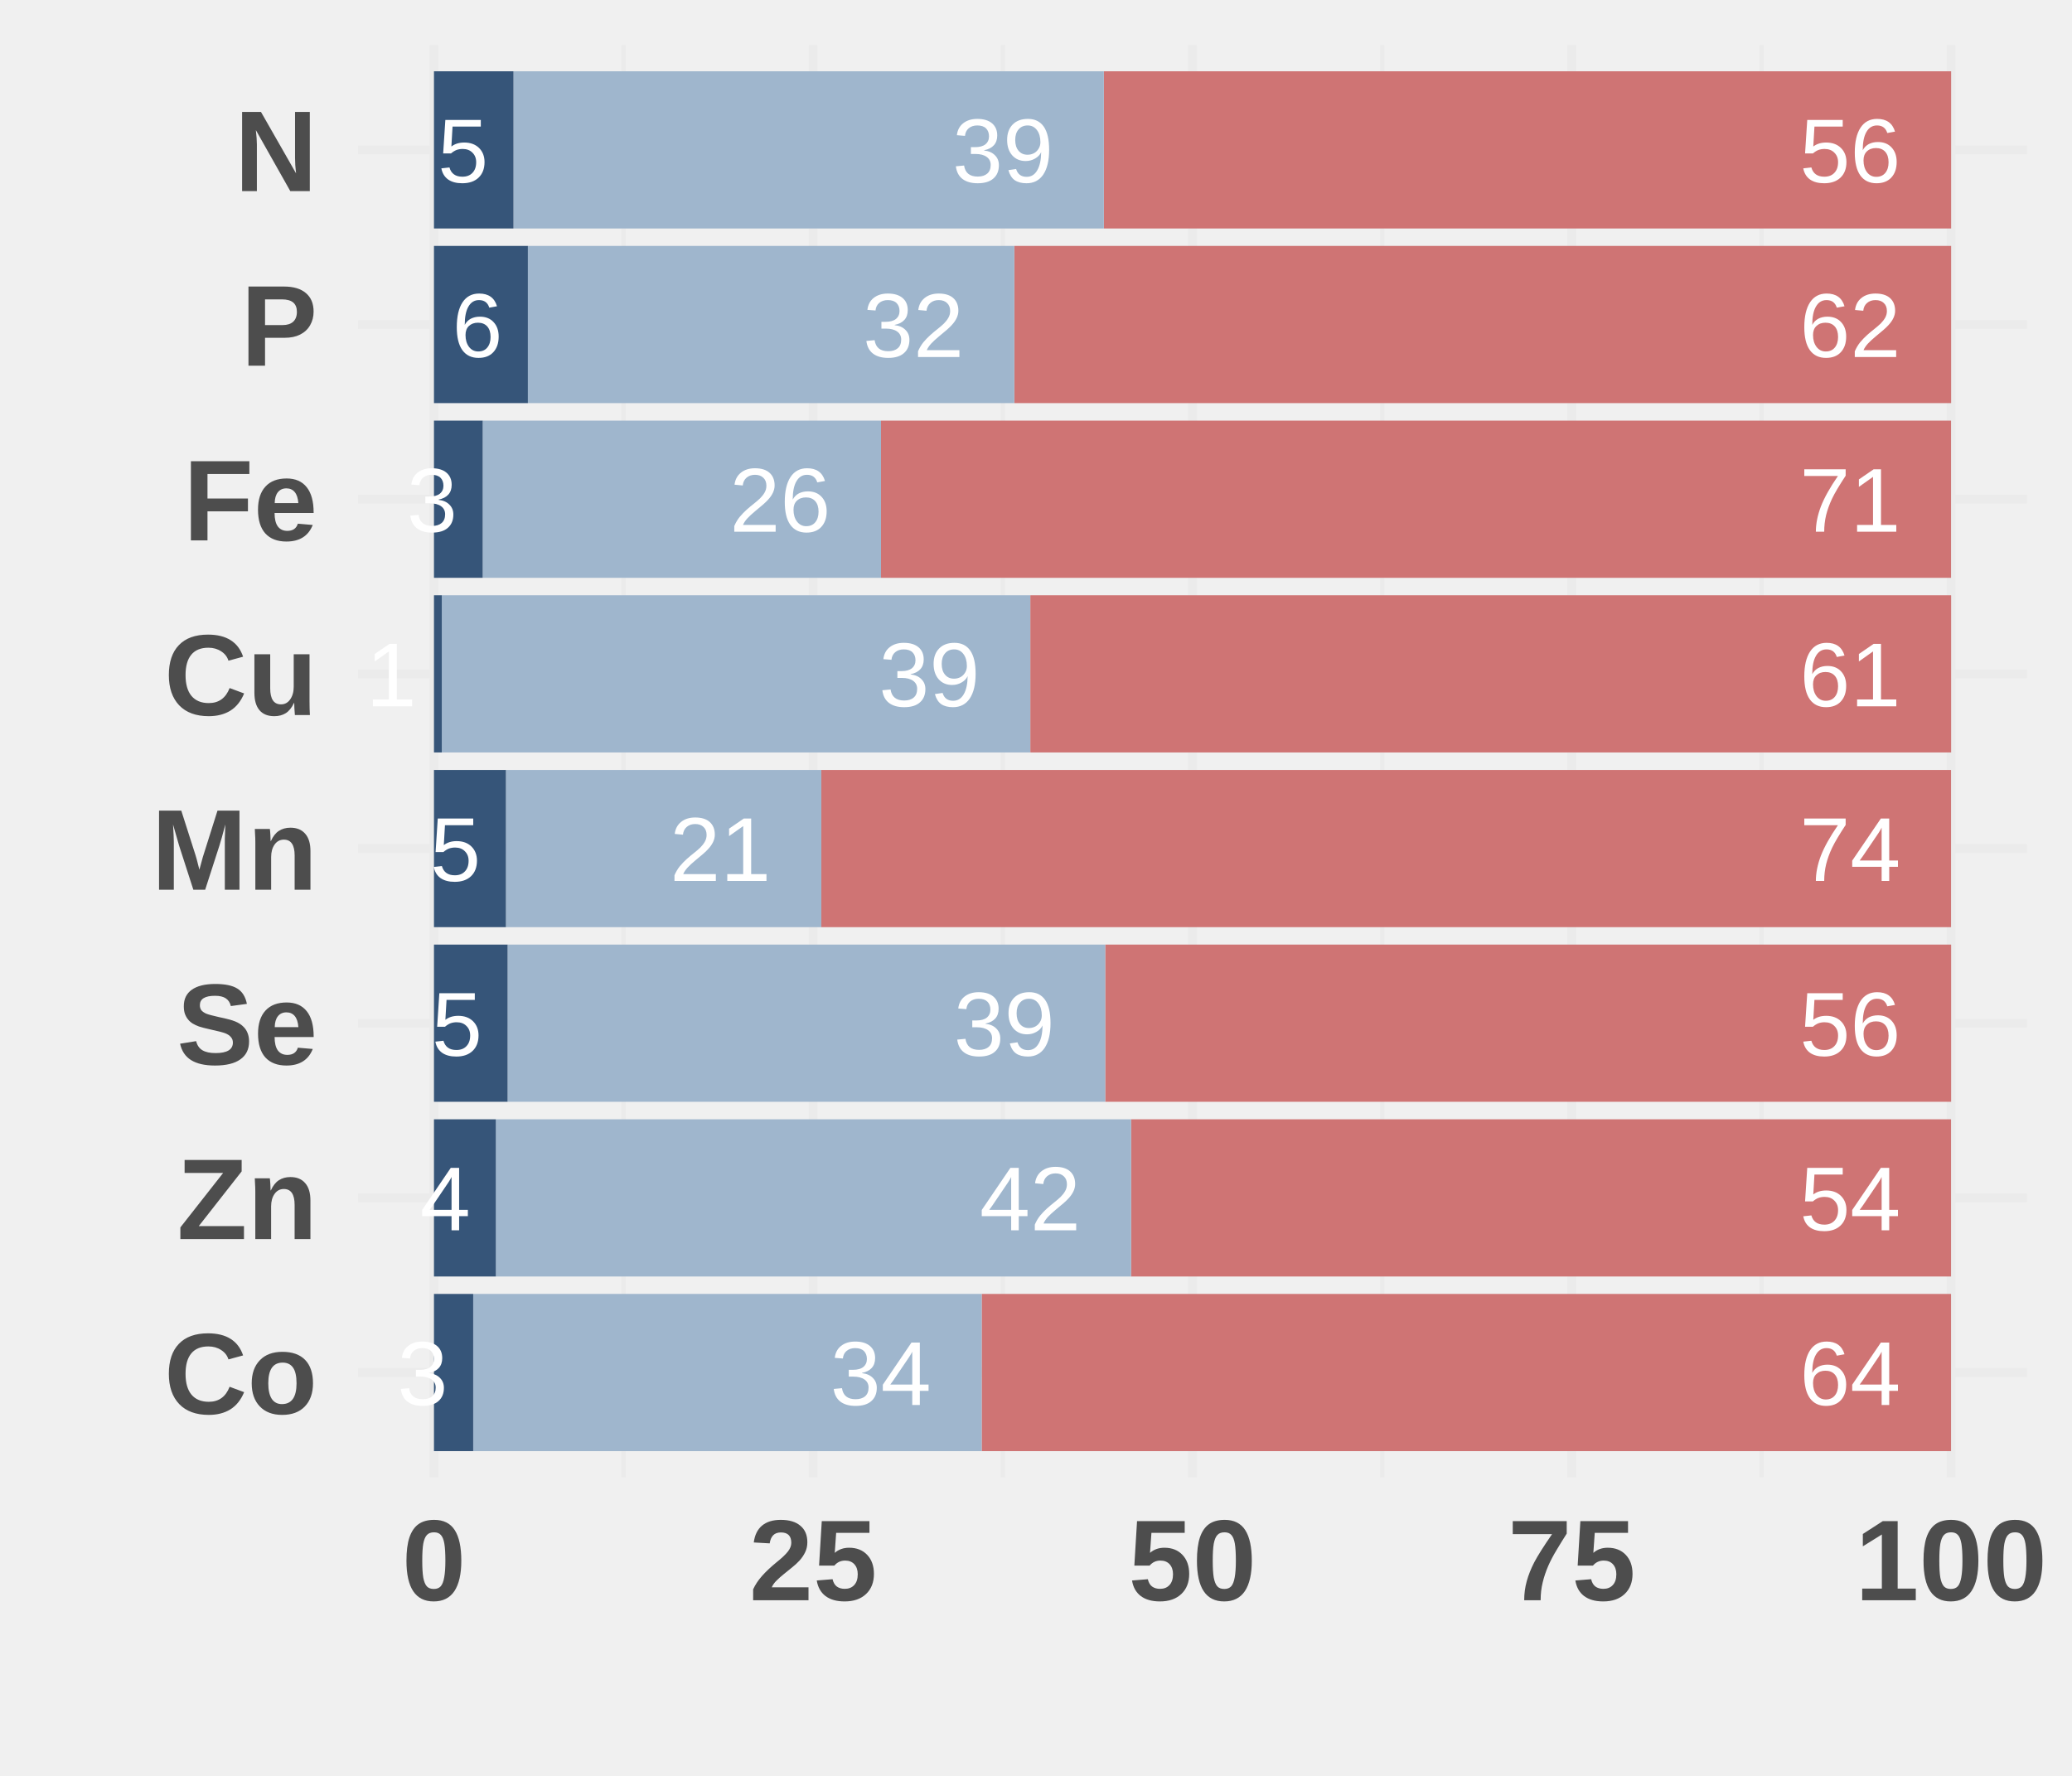
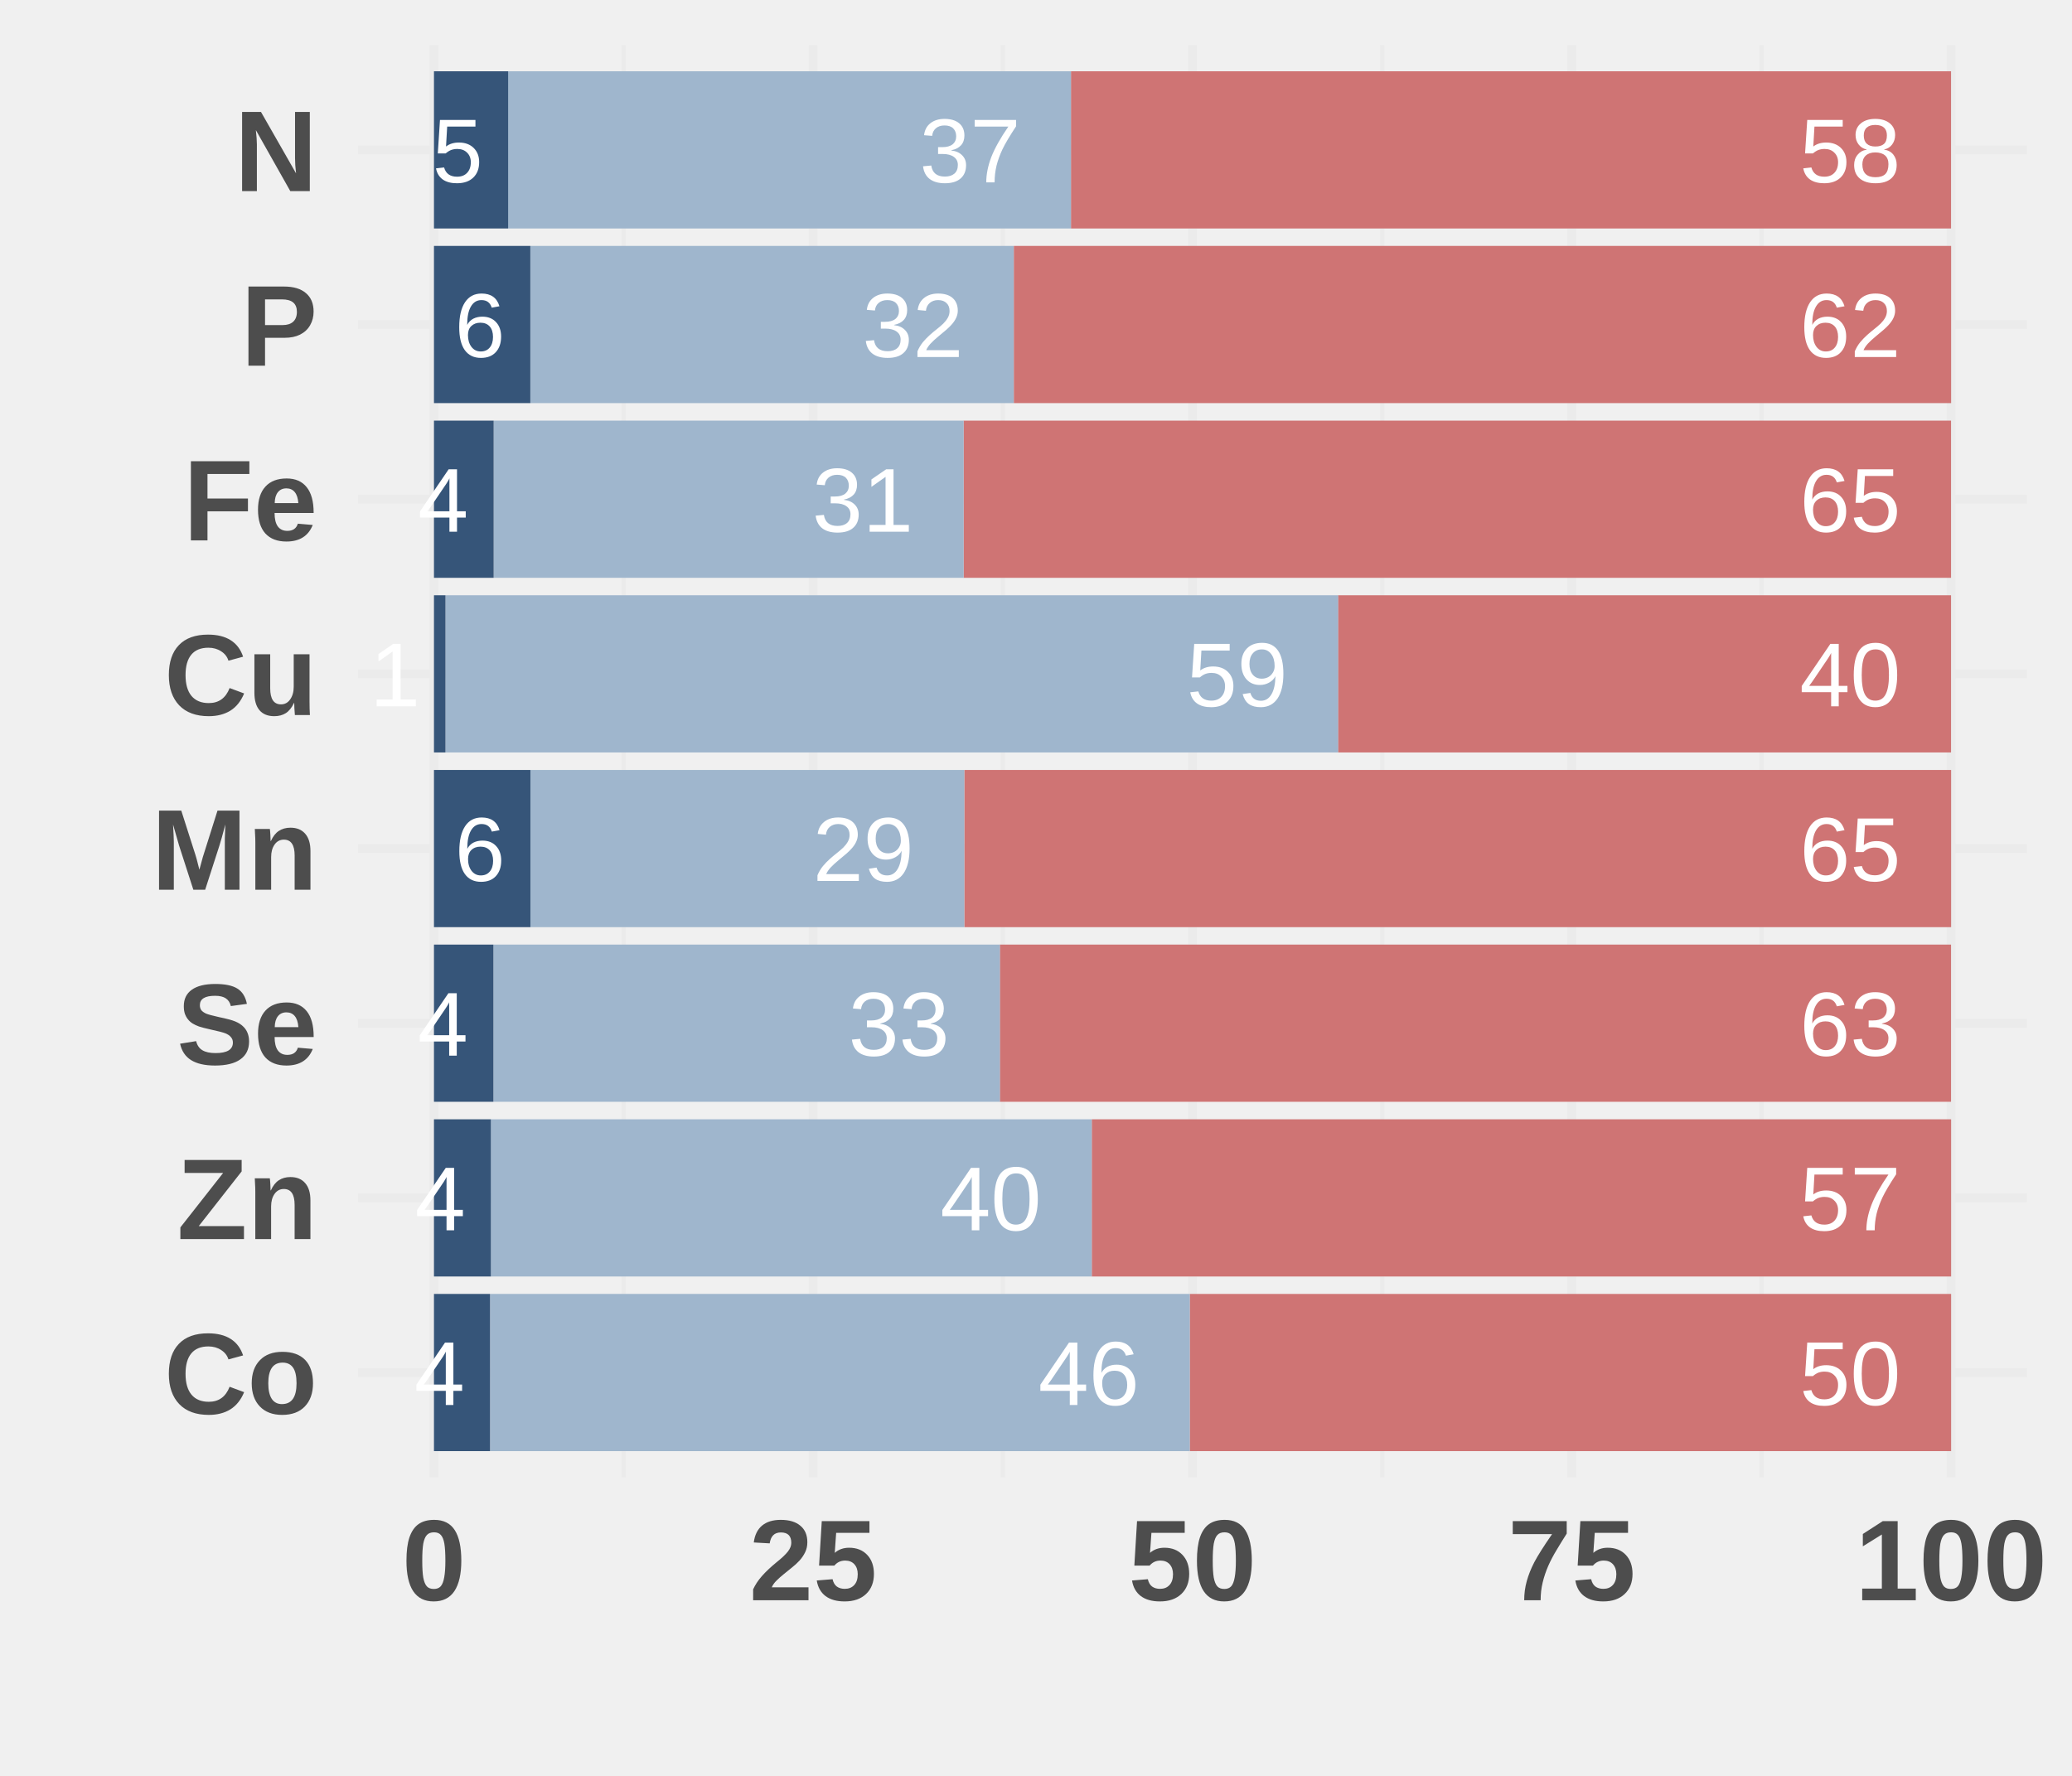
<svg xmlns="http://www.w3.org/2000/svg" class="svglite" width="252.00pt" height="216.00pt" viewBox="0 0 252.00 216.00">
  <defs>
    <style type="text/css">
    .svglite line, .svglite polyline, .svglite polygon, .svglite path, .svglite rect, .svglite circle {
      fill: none;
      stroke: #000000;
      stroke-linecap: round;
      stroke-linejoin: round;
      stroke-miterlimit: 10.00;
    }
    .svglite text {
      white-space: pre;
    }
  </style>
  </defs>
  <rect width="100%" height="100%" style="stroke: none; fill: none;" />
  <defs>
    <clipPath id="cpMC4wMHwyNTIuMDB8MC4wMHwyMTYuMDA=">
      <rect x="0.00" y="0.00" width="252.00" height="216.00" />
    </clipPath>
  </defs>
  <g clip-path="url(#cpMC4wMHwyNTIuMDB8MC4wMHwyMTYuMDA=)">
</g>
  <defs>
    <clipPath id="cpNDMuNTV8MjQ2LjUyfDUuNDh8MTc5LjY5">
      <rect x="43.55" y="5.48" width="202.97" height="174.21" />
    </clipPath>
  </defs>
  <g clip-path="url(#cpNDMuNTV8MjQ2LjUyfDUuNDh8MTc5LjY5)">
    <polyline points="75.84,179.69 75.84,5.48 " style="stroke-width: 0.53; stroke: #EBEBEB; stroke-linecap: butt;" />
    <polyline points="121.97,179.69 121.97,5.48 " style="stroke-width: 0.53; stroke: #EBEBEB; stroke-linecap: butt;" />
    <polyline points="168.10,179.69 168.10,5.48 " style="stroke-width: 0.53; stroke: #EBEBEB; stroke-linecap: butt;" />
    <polyline points="214.23,179.69 214.23,5.48 " style="stroke-width: 0.53; stroke: #EBEBEB; stroke-linecap: butt;" />
    <polyline points="43.55,166.94 246.52,166.94 " style="stroke-width: 1.07; stroke: #EBEBEB; stroke-linecap: butt;" />
    <polyline points="43.55,145.70 246.52,145.70 " style="stroke-width: 1.07; stroke: #EBEBEB; stroke-linecap: butt;" />
    <polyline points="43.55,124.45 246.52,124.45 " style="stroke-width: 1.07; stroke: #EBEBEB; stroke-linecap: butt;" />
    <polyline points="43.55,103.21 246.52,103.21 " style="stroke-width: 1.07; stroke: #EBEBEB; stroke-linecap: butt;" />
    <polyline points="43.55,81.96 246.52,81.96 " style="stroke-width: 1.07; stroke: #EBEBEB; stroke-linecap: butt;" />
    <polyline points="43.55,60.72 246.52,60.72 " style="stroke-width: 1.07; stroke: #EBEBEB; stroke-linecap: butt;" />
    <polyline points="43.55,39.47 246.52,39.47 " style="stroke-width: 1.07; stroke: #EBEBEB; stroke-linecap: butt;" />
    <polyline points="43.55,18.23 246.52,18.23 " style="stroke-width: 1.07; stroke: #EBEBEB; stroke-linecap: butt;" />
    <polyline points="52.78,179.69 52.78,5.48 " style="stroke-width: 1.07; stroke: #EBEBEB; stroke-linecap: butt;" />
    <polyline points="98.90,179.69 98.90,5.48 " style="stroke-width: 1.07; stroke: #EBEBEB; stroke-linecap: butt;" />
    <polyline points="145.03,179.69 145.03,5.48 " style="stroke-width: 1.07; stroke: #EBEBEB; stroke-linecap: butt;" />
    <polyline points="191.16,179.69 191.16,5.48 " style="stroke-width: 1.07; stroke: #EBEBEB; stroke-linecap: butt;" />
    <polyline points="237.29,179.69 237.29,5.48 " style="stroke-width: 1.07; stroke: #EBEBEB; stroke-linecap: butt;" />
-     <rect x="134.25" y="8.67" width="103.05" height="19.12" style="stroke-width: 1.07; stroke: none; stroke-linecap: square; stroke-linejoin: miter; fill: #CF7474;" />
-     <rect x="123.37" y="29.91" width="113.93" height="19.12" style="stroke-width: 1.07; stroke: none; stroke-linecap: square; stroke-linejoin: miter; fill: #CF7474;" />
-     <rect x="107.15" y="51.16" width="130.14" height="19.12" style="stroke-width: 1.07; stroke: none; stroke-linecap: square; stroke-linejoin: miter; fill: #CF7474;" />
-     <rect x="125.31" y="72.40" width="111.99" height="19.12" style="stroke-width: 1.07; stroke: none; stroke-linecap: square; stroke-linejoin: miter; fill: #CF7474;" />
-     <rect x="99.88" y="93.65" width="137.41" height="19.12" style="stroke-width: 1.07; stroke: none; stroke-linecap: square; stroke-linejoin: miter; fill: #CF7474;" />
-     <rect x="134.42" y="114.89" width="102.88" height="19.12" style="stroke-width: 1.07; stroke: none; stroke-linecap: square; stroke-linejoin: miter; fill: #CF7474;" />
-     <rect x="137.56" y="136.14" width="99.73" height="19.12" style="stroke-width: 1.07; stroke: none; stroke-linecap: square; stroke-linejoin: miter; fill: #CF7474;" />
-     <rect x="119.39" y="157.38" width="117.90" height="19.12" style="stroke-width: 1.07; stroke: none; stroke-linecap: square; stroke-linejoin: miter; fill: #CF7474;" />
-     <rect x="62.45" y="8.67" width="71.80" height="19.12" style="stroke-width: 1.07; stroke: none; stroke-linecap: square; stroke-linejoin: miter; fill: #9FB6CD;" />
-     <rect x="64.19" y="29.91" width="59.17" height="19.12" style="stroke-width: 1.07; stroke: none; stroke-linecap: square; stroke-linejoin: miter; fill: #9FB6CD;" />
-     <rect x="58.69" y="51.16" width="48.46" height="19.12" style="stroke-width: 1.07; stroke: none; stroke-linecap: square; stroke-linejoin: miter; fill: #9FB6CD;" />
-     <rect x="53.72" y="72.40" width="71.58" height="19.12" style="stroke-width: 1.07; stroke: none; stroke-linecap: square; stroke-linejoin: miter; fill: #9FB6CD;" />
-     <rect x="61.53" y="93.65" width="38.36" height="19.12" style="stroke-width: 1.07; stroke: none; stroke-linecap: square; stroke-linejoin: miter; fill: #9FB6CD;" />
-     <rect x="61.72" y="114.89" width="72.70" height="19.12" style="stroke-width: 1.07; stroke: none; stroke-linecap: square; stroke-linejoin: miter; fill: #9FB6CD;" />
-     <rect x="60.29" y="136.14" width="77.27" height="19.12" style="stroke-width: 1.07; stroke: none; stroke-linecap: square; stroke-linejoin: miter; fill: #9FB6CD;" />
-     <rect x="57.54" y="157.38" width="61.85" height="19.12" style="stroke-width: 1.07; stroke: none; stroke-linecap: square; stroke-linejoin: miter; fill: #9FB6CD;" />
-     <rect x="52.78" y="8.67" width="9.67" height="19.12" style="stroke-width: 1.07; stroke: none; stroke-linecap: square; stroke-linejoin: miter; fill: #365579;" />
-     <rect x="52.78" y="29.91" width="11.42" height="19.12" style="stroke-width: 1.07; stroke: none; stroke-linecap: square; stroke-linejoin: miter; fill: #365579;" />
-     <rect x="52.78" y="51.16" width="5.92" height="19.12" style="stroke-width: 1.07; stroke: none; stroke-linecap: square; stroke-linejoin: miter; fill: #365579;" />
-     <rect x="52.78" y="72.40" width="0.95" height="19.12" style="stroke-width: 1.07; stroke: none; stroke-linecap: square; stroke-linejoin: miter; fill: #365579;" />
-     <rect x="52.78" y="93.65" width="8.75" height="19.12" style="stroke-width: 1.07; stroke: none; stroke-linecap: square; stroke-linejoin: miter; fill: #365579;" />
-     <rect x="52.78" y="114.89" width="8.95" height="19.12" style="stroke-width: 1.07; stroke: none; stroke-linecap: square; stroke-linejoin: miter; fill: #365579;" />
-     <rect x="52.78" y="136.14" width="7.52" height="19.12" style="stroke-width: 1.07; stroke: none; stroke-linecap: square; stroke-linejoin: miter; fill: #365579;" />
-     <rect x="52.78" y="157.38" width="4.77" height="19.12" style="stroke-width: 1.07; stroke: none; stroke-linecap: square; stroke-linejoin: miter; fill: #365579;" />
-     <text x="231.16" y="22.18" text-anchor="end" style="font-size: 11.04px;fill: #FFFFFF; font-family: &quot;Arial&quot;;" textLength="12.27px" lengthAdjust="spacingAndGlyphs">56</text>
+     <rect x="130.25" y="8.67" width="107.04" height="19.12" style="stroke-width: 1.07; stroke: none; stroke-linecap: square; stroke-linejoin: miter; fill: #CF7474;" />
+     <rect x="123.30" y="29.91" width="114.00" height="19.12" style="stroke-width: 1.07; stroke: none; stroke-linecap: square; stroke-linejoin: miter; fill: #CF7474;" />
+     <rect x="117.19" y="51.16" width="120.10" height="19.12" style="stroke-width: 1.07; stroke: none; stroke-linecap: square; stroke-linejoin: miter; fill: #CF7474;" />
+     <rect x="162.73" y="72.40" width="74.56" height="19.12" style="stroke-width: 1.07; stroke: none; stroke-linecap: square; stroke-linejoin: miter; fill: #CF7474;" />
+     <rect x="117.28" y="93.65" width="120.02" height="19.12" style="stroke-width: 1.07; stroke: none; stroke-linecap: square; stroke-linejoin: miter; fill: #CF7474;" />
+     <rect x="121.60" y="114.89" width="115.69" height="19.12" style="stroke-width: 1.07; stroke: none; stroke-linecap: square; stroke-linejoin: miter; fill: #CF7474;" />
+     <rect x="132.78" y="136.14" width="104.52" height="19.12" style="stroke-width: 1.07; stroke: none; stroke-linecap: square; stroke-linejoin: miter; fill: #CF7474;" />
+     <rect x="144.70" y="157.38" width="92.60" height="19.12" style="stroke-width: 1.07; stroke: none; stroke-linecap: square; stroke-linejoin: miter; fill: #CF7474;" />
+     <rect x="61.79" y="8.67" width="68.46" height="19.12" style="stroke-width: 1.07; stroke: none; stroke-linecap: square; stroke-linejoin: miter; fill: #9FB6CD;" />
+     <rect x="64.49" y="29.91" width="58.80" height="19.12" style="stroke-width: 1.07; stroke: none; stroke-linecap: square; stroke-linejoin: miter; fill: #9FB6CD;" />
+     <rect x="60.04" y="51.16" width="57.16" height="19.12" style="stroke-width: 1.07; stroke: none; stroke-linecap: square; stroke-linejoin: miter; fill: #9FB6CD;" />
+     <rect x="54.18" y="72.40" width="108.56" height="19.12" style="stroke-width: 1.07; stroke: none; stroke-linecap: square; stroke-linejoin: miter; fill: #9FB6CD;" />
+     <rect x="64.51" y="93.65" width="52.77" height="19.12" style="stroke-width: 1.07; stroke: none; stroke-linecap: square; stroke-linejoin: miter; fill: #9FB6CD;" />
+     <rect x="60.01" y="114.89" width="61.60" height="19.12" style="stroke-width: 1.07; stroke: none; stroke-linecap: square; stroke-linejoin: miter; fill: #9FB6CD;" />
+     <rect x="59.69" y="136.14" width="73.09" height="19.12" style="stroke-width: 1.07; stroke: none; stroke-linecap: square; stroke-linejoin: miter; fill: #9FB6CD;" />
+     <rect x="59.60" y="157.38" width="85.10" height="19.12" style="stroke-width: 1.07; stroke: none; stroke-linecap: square; stroke-linejoin: miter; fill: #9FB6CD;" />
+     <rect x="52.78" y="8.67" width="9.02" height="19.12" style="stroke-width: 1.07; stroke: none; stroke-linecap: square; stroke-linejoin: miter; fill: #365579;" />
+     <rect x="52.78" y="29.91" width="11.72" height="19.12" style="stroke-width: 1.07; stroke: none; stroke-linecap: square; stroke-linejoin: miter; fill: #365579;" />
+     <rect x="52.78" y="51.16" width="7.26" height="19.12" style="stroke-width: 1.07; stroke: none; stroke-linecap: square; stroke-linejoin: miter; fill: #365579;" />
+     <rect x="52.78" y="72.40" width="1.40" height="19.12" style="stroke-width: 1.07; stroke: none; stroke-linecap: square; stroke-linejoin: miter; fill: #365579;" />
+     <rect x="52.78" y="93.65" width="11.73" height="19.12" style="stroke-width: 1.07; stroke: none; stroke-linecap: square; stroke-linejoin: miter; fill: #365579;" />
+     <rect x="52.78" y="114.89" width="7.23" height="19.12" style="stroke-width: 1.07; stroke: none; stroke-linecap: square; stroke-linejoin: miter; fill: #365579;" />
+     <rect x="52.78" y="136.14" width="6.92" height="19.12" style="stroke-width: 1.07; stroke: none; stroke-linecap: square; stroke-linejoin: miter; fill: #365579;" />
+     <rect x="52.78" y="157.38" width="6.82" height="19.12" style="stroke-width: 1.07; stroke: none; stroke-linecap: square; stroke-linejoin: miter; fill: #365579;" />
+     <text x="231.16" y="22.18" text-anchor="end" style="font-size: 11.04px;fill: #FFFFFF; font-family: &quot;Arial&quot;;" textLength="12.27px" lengthAdjust="spacingAndGlyphs">58</text>
    <text x="231.16" y="43.42" text-anchor="end" style="font-size: 11.04px;fill: #FFFFFF; font-family: &quot;Arial&quot;;" textLength="12.27px" lengthAdjust="spacingAndGlyphs">62</text>
-     <text x="231.16" y="64.67" text-anchor="end" style="font-size: 11.04px;fill: #FFFFFF; font-family: &quot;Arial&quot;;" textLength="12.27px" lengthAdjust="spacingAndGlyphs">71</text>
-     <text x="231.16" y="85.91" text-anchor="end" style="font-size: 11.04px;fill: #FFFFFF; font-family: &quot;Arial&quot;;" textLength="12.27px" lengthAdjust="spacingAndGlyphs">61</text>
-     <text x="231.16" y="107.15" text-anchor="end" style="font-size: 11.04px;fill: #FFFFFF; font-family: &quot;Arial&quot;;" textLength="12.27px" lengthAdjust="spacingAndGlyphs">74</text>
-     <text x="231.16" y="128.40" text-anchor="end" style="font-size: 11.04px;fill: #FFFFFF; font-family: &quot;Arial&quot;;" textLength="12.27px" lengthAdjust="spacingAndGlyphs">56</text>
-     <text x="231.16" y="149.64" text-anchor="end" style="font-size: 11.04px;fill: #FFFFFF; font-family: &quot;Arial&quot;;" textLength="12.27px" lengthAdjust="spacingAndGlyphs">54</text>
-     <text x="231.16" y="170.89" text-anchor="end" style="font-size: 11.04px;fill: #FFFFFF; font-family: &quot;Arial&quot;;" textLength="12.27px" lengthAdjust="spacingAndGlyphs">64</text>
-     <text x="128.11" y="22.18" text-anchor="end" style="font-size: 11.04px;fill: #FFFFFF; font-family: &quot;Arial&quot;;" textLength="12.27px" lengthAdjust="spacingAndGlyphs">39</text>
-     <text x="117.23" y="43.42" text-anchor="end" style="font-size: 11.04px;fill: #FFFFFF; font-family: &quot;Arial&quot;;" textLength="12.27px" lengthAdjust="spacingAndGlyphs">32</text>
-     <text x="101.02" y="64.67" text-anchor="end" style="font-size: 11.04px;fill: #FFFFFF; font-family: &quot;Arial&quot;;" textLength="12.27px" lengthAdjust="spacingAndGlyphs">26</text>
-     <text x="119.17" y="85.91" text-anchor="end" style="font-size: 11.04px;fill: #FFFFFF; font-family: &quot;Arial&quot;;" textLength="12.27px" lengthAdjust="spacingAndGlyphs">39</text>
-     <text x="93.75" y="107.15" text-anchor="end" style="font-size: 11.04px;fill: #FFFFFF; font-family: &quot;Arial&quot;;" textLength="12.27px" lengthAdjust="spacingAndGlyphs">21</text>
-     <text x="128.28" y="128.40" text-anchor="end" style="font-size: 11.04px;fill: #FFFFFF; font-family: &quot;Arial&quot;;" textLength="12.27px" lengthAdjust="spacingAndGlyphs">39</text>
-     <text x="131.43" y="149.64" text-anchor="end" style="font-size: 11.04px;fill: #FFFFFF; font-family: &quot;Arial&quot;;" textLength="12.27px" lengthAdjust="spacingAndGlyphs">42</text>
-     <text x="113.26" y="170.89" text-anchor="end" style="font-size: 11.04px;fill: #FFFFFF; font-family: &quot;Arial&quot;;" textLength="12.27px" lengthAdjust="spacingAndGlyphs">34</text>
-     <text x="59.38" y="22.18" text-anchor="end" style="font-size: 11.04px;fill: #FFFFFF; font-family: &quot;Arial&quot;;" textLength="6.13px" lengthAdjust="spacingAndGlyphs">5</text>
-     <text x="61.13" y="43.42" text-anchor="end" style="font-size: 11.04px;fill: #FFFFFF; font-family: &quot;Arial&quot;;" textLength="6.13px" lengthAdjust="spacingAndGlyphs">6</text>
-     <text x="55.62" y="64.67" text-anchor="end" style="font-size: 11.04px;fill: #FFFFFF; font-family: &quot;Arial&quot;;" textLength="6.13px" lengthAdjust="spacingAndGlyphs">3</text>
-     <text x="50.65" y="85.91" text-anchor="end" style="font-size: 11.04px;fill: #FFFFFF; font-family: &quot;Arial&quot;;" textLength="6.13px" lengthAdjust="spacingAndGlyphs">1</text>
-     <text x="58.46" y="107.15" text-anchor="end" style="font-size: 11.04px;fill: #FFFFFF; font-family: &quot;Arial&quot;;" textLength="6.13px" lengthAdjust="spacingAndGlyphs">5</text>
-     <text x="58.65" y="128.40" text-anchor="end" style="font-size: 11.04px;fill: #FFFFFF; font-family: &quot;Arial&quot;;" textLength="6.13px" lengthAdjust="spacingAndGlyphs">5</text>
-     <text x="57.23" y="149.64" text-anchor="end" style="font-size: 11.04px;fill: #FFFFFF; font-family: &quot;Arial&quot;;" textLength="6.13px" lengthAdjust="spacingAndGlyphs">4</text>
-     <text x="54.47" y="170.89" text-anchor="end" style="font-size: 11.04px;fill: #FFFFFF; font-family: &quot;Arial&quot;;" textLength="6.13px" lengthAdjust="spacingAndGlyphs">3</text>
+     <text x="231.16" y="64.67" text-anchor="end" style="font-size: 11.04px;fill: #FFFFFF; font-family: &quot;Arial&quot;;" textLength="12.27px" lengthAdjust="spacingAndGlyphs">65</text>
+     <text x="231.16" y="85.91" text-anchor="end" style="font-size: 11.04px;fill: #FFFFFF; font-family: &quot;Arial&quot;;" textLength="12.27px" lengthAdjust="spacingAndGlyphs">40</text>
+     <text x="231.16" y="107.15" text-anchor="end" style="font-size: 11.04px;fill: #FFFFFF; font-family: &quot;Arial&quot;;" textLength="12.27px" lengthAdjust="spacingAndGlyphs">65</text>
+     <text x="231.16" y="128.40" text-anchor="end" style="font-size: 11.04px;fill: #FFFFFF; font-family: &quot;Arial&quot;;" textLength="12.27px" lengthAdjust="spacingAndGlyphs">63</text>
+     <text x="231.16" y="149.64" text-anchor="end" style="font-size: 11.04px;fill: #FFFFFF; font-family: &quot;Arial&quot;;" textLength="12.27px" lengthAdjust="spacingAndGlyphs">57</text>
+     <text x="231.16" y="170.89" text-anchor="end" style="font-size: 11.04px;fill: #FFFFFF; font-family: &quot;Arial&quot;;" textLength="12.27px" lengthAdjust="spacingAndGlyphs">50</text>
+     <text x="124.12" y="22.18" text-anchor="end" style="font-size: 11.04px;fill: #FFFFFF; font-family: &quot;Arial&quot;;" textLength="12.27px" lengthAdjust="spacingAndGlyphs">37</text>
+     <text x="117.16" y="43.42" text-anchor="end" style="font-size: 11.04px;fill: #FFFFFF; font-family: &quot;Arial&quot;;" textLength="12.27px" lengthAdjust="spacingAndGlyphs">32</text>
+     <text x="111.06" y="64.67" text-anchor="end" style="font-size: 11.04px;fill: #FFFFFF; font-family: &quot;Arial&quot;;" textLength="12.27px" lengthAdjust="spacingAndGlyphs">31</text>
+     <text x="156.60" y="85.91" text-anchor="end" style="font-size: 11.04px;fill: #FFFFFF; font-family: &quot;Arial&quot;;" textLength="12.27px" lengthAdjust="spacingAndGlyphs">59</text>
+     <text x="111.14" y="107.15" text-anchor="end" style="font-size: 11.04px;fill: #FFFFFF; font-family: &quot;Arial&quot;;" textLength="12.27px" lengthAdjust="spacingAndGlyphs">29</text>
+     <text x="115.47" y="128.40" text-anchor="end" style="font-size: 11.04px;fill: #FFFFFF; font-family: &quot;Arial&quot;;" textLength="12.27px" lengthAdjust="spacingAndGlyphs">33</text>
+     <text x="126.64" y="149.64" text-anchor="end" style="font-size: 11.04px;fill: #FFFFFF; font-family: &quot;Arial&quot;;" textLength="12.27px" lengthAdjust="spacingAndGlyphs">40</text>
+     <text x="138.56" y="170.89" text-anchor="end" style="font-size: 11.04px;fill: #FFFFFF; font-family: &quot;Arial&quot;;" textLength="12.27px" lengthAdjust="spacingAndGlyphs">46</text>
+     <text x="58.73" y="22.18" text-anchor="end" style="font-size: 11.04px;fill: #FFFFFF; font-family: &quot;Arial&quot;;" textLength="6.13px" lengthAdjust="spacingAndGlyphs">5</text>
+     <text x="61.43" y="43.42" text-anchor="end" style="font-size: 11.04px;fill: #FFFFFF; font-family: &quot;Arial&quot;;" textLength="6.13px" lengthAdjust="spacingAndGlyphs">6</text>
+     <text x="56.97" y="64.67" text-anchor="end" style="font-size: 11.04px;fill: #FFFFFF; font-family: &quot;Arial&quot;;" textLength="6.13px" lengthAdjust="spacingAndGlyphs">4</text>
+     <text x="51.11" y="85.91" text-anchor="end" style="font-size: 11.04px;fill: #FFFFFF; font-family: &quot;Arial&quot;;" textLength="6.13px" lengthAdjust="spacingAndGlyphs">1</text>
+     <text x="61.44" y="107.15" text-anchor="end" style="font-size: 11.04px;fill: #FFFFFF; font-family: &quot;Arial&quot;;" textLength="6.13px" lengthAdjust="spacingAndGlyphs">6</text>
+     <text x="56.94" y="128.40" text-anchor="end" style="font-size: 11.04px;fill: #FFFFFF; font-family: &quot;Arial&quot;;" textLength="6.13px" lengthAdjust="spacingAndGlyphs">4</text>
+     <text x="56.62" y="149.64" text-anchor="end" style="font-size: 11.04px;fill: #FFFFFF; font-family: &quot;Arial&quot;;" textLength="6.13px" lengthAdjust="spacingAndGlyphs">4</text>
+     <text x="56.53" y="170.89" text-anchor="end" style="font-size: 11.04px;fill: #FFFFFF; font-family: &quot;Arial&quot;;" textLength="6.13px" lengthAdjust="spacingAndGlyphs">4</text>
  </g>
  <g clip-path="url(#cpMC4wMHwyNTIuMDB8MC4wMHwyMTYuMDA=)">
    <text x="38.62" y="171.95" text-anchor="end" style="font-size: 14.00px; font-weight: bold;fill: #4D4D4D; font-family: &quot;Arial&quot;;" textLength="18.66px" lengthAdjust="spacingAndGlyphs">Co</text>
    <text x="38.62" y="150.71" text-anchor="end" style="font-size: 14.00px; font-weight: bold;fill: #4D4D4D; font-family: &quot;Arial&quot;;" textLength="17.09px" lengthAdjust="spacingAndGlyphs">Zn</text>
    <text x="38.62" y="129.46" text-anchor="end" style="font-size: 14.00px; font-weight: bold;fill: #4D4D4D; font-family: &quot;Arial&quot;;" textLength="17.12px" lengthAdjust="spacingAndGlyphs">Se</text>
    <text x="38.62" y="108.22" text-anchor="end" style="font-size: 14.00px; font-weight: bold;fill: #4D4D4D; font-family: &quot;Arial&quot;;" textLength="20.20px" lengthAdjust="spacingAndGlyphs">Mn</text>
    <text x="38.62" y="86.97" text-anchor="end" style="font-size: 14.00px; font-weight: bold;fill: #4D4D4D; font-family: &quot;Arial&quot;;" textLength="18.66px" lengthAdjust="spacingAndGlyphs">Cu</text>
    <text x="38.62" y="65.73" text-anchor="end" style="font-size: 14.00px; font-weight: bold;fill: #4D4D4D; font-family: &quot;Arial&quot;;" textLength="16.33px" lengthAdjust="spacingAndGlyphs">Fe</text>
    <text x="38.62" y="44.48" text-anchor="end" style="font-size: 14.00px; font-weight: bold;fill: #4D4D4D; font-family: &quot;Arial&quot;;" textLength="9.34px" lengthAdjust="spacingAndGlyphs">P</text>
    <text x="38.62" y="23.24" text-anchor="end" style="font-size: 14.00px; font-weight: bold;fill: #4D4D4D; font-family: &quot;Arial&quot;;" textLength="10.11px" lengthAdjust="spacingAndGlyphs">N</text>
    <text x="52.78" y="194.64" text-anchor="middle" style="font-size: 14.00px; font-weight: bold;fill: #4D4D4D; font-family: &quot;Arial&quot;;" textLength="7.78px" lengthAdjust="spacingAndGlyphs">0</text>
    <text x="98.90" y="194.64" text-anchor="middle" style="font-size: 14.00px; font-weight: bold;fill: #4D4D4D; font-family: &quot;Arial&quot;;" textLength="15.57px" lengthAdjust="spacingAndGlyphs">25</text>
    <text x="145.03" y="194.64" text-anchor="middle" style="font-size: 14.00px; font-weight: bold;fill: #4D4D4D; font-family: &quot;Arial&quot;;" textLength="15.57px" lengthAdjust="spacingAndGlyphs">50</text>
    <text x="191.16" y="194.64" text-anchor="middle" style="font-size: 14.00px; font-weight: bold;fill: #4D4D4D; font-family: &quot;Arial&quot;;" textLength="15.57px" lengthAdjust="spacingAndGlyphs">75</text>
    <text x="237.29" y="194.64" text-anchor="middle" style="font-size: 14.00px; font-weight: bold;fill: #4D4D4D; font-family: &quot;Arial&quot;;" textLength="23.35px" lengthAdjust="spacingAndGlyphs">100</text>
  </g>
</svg>
